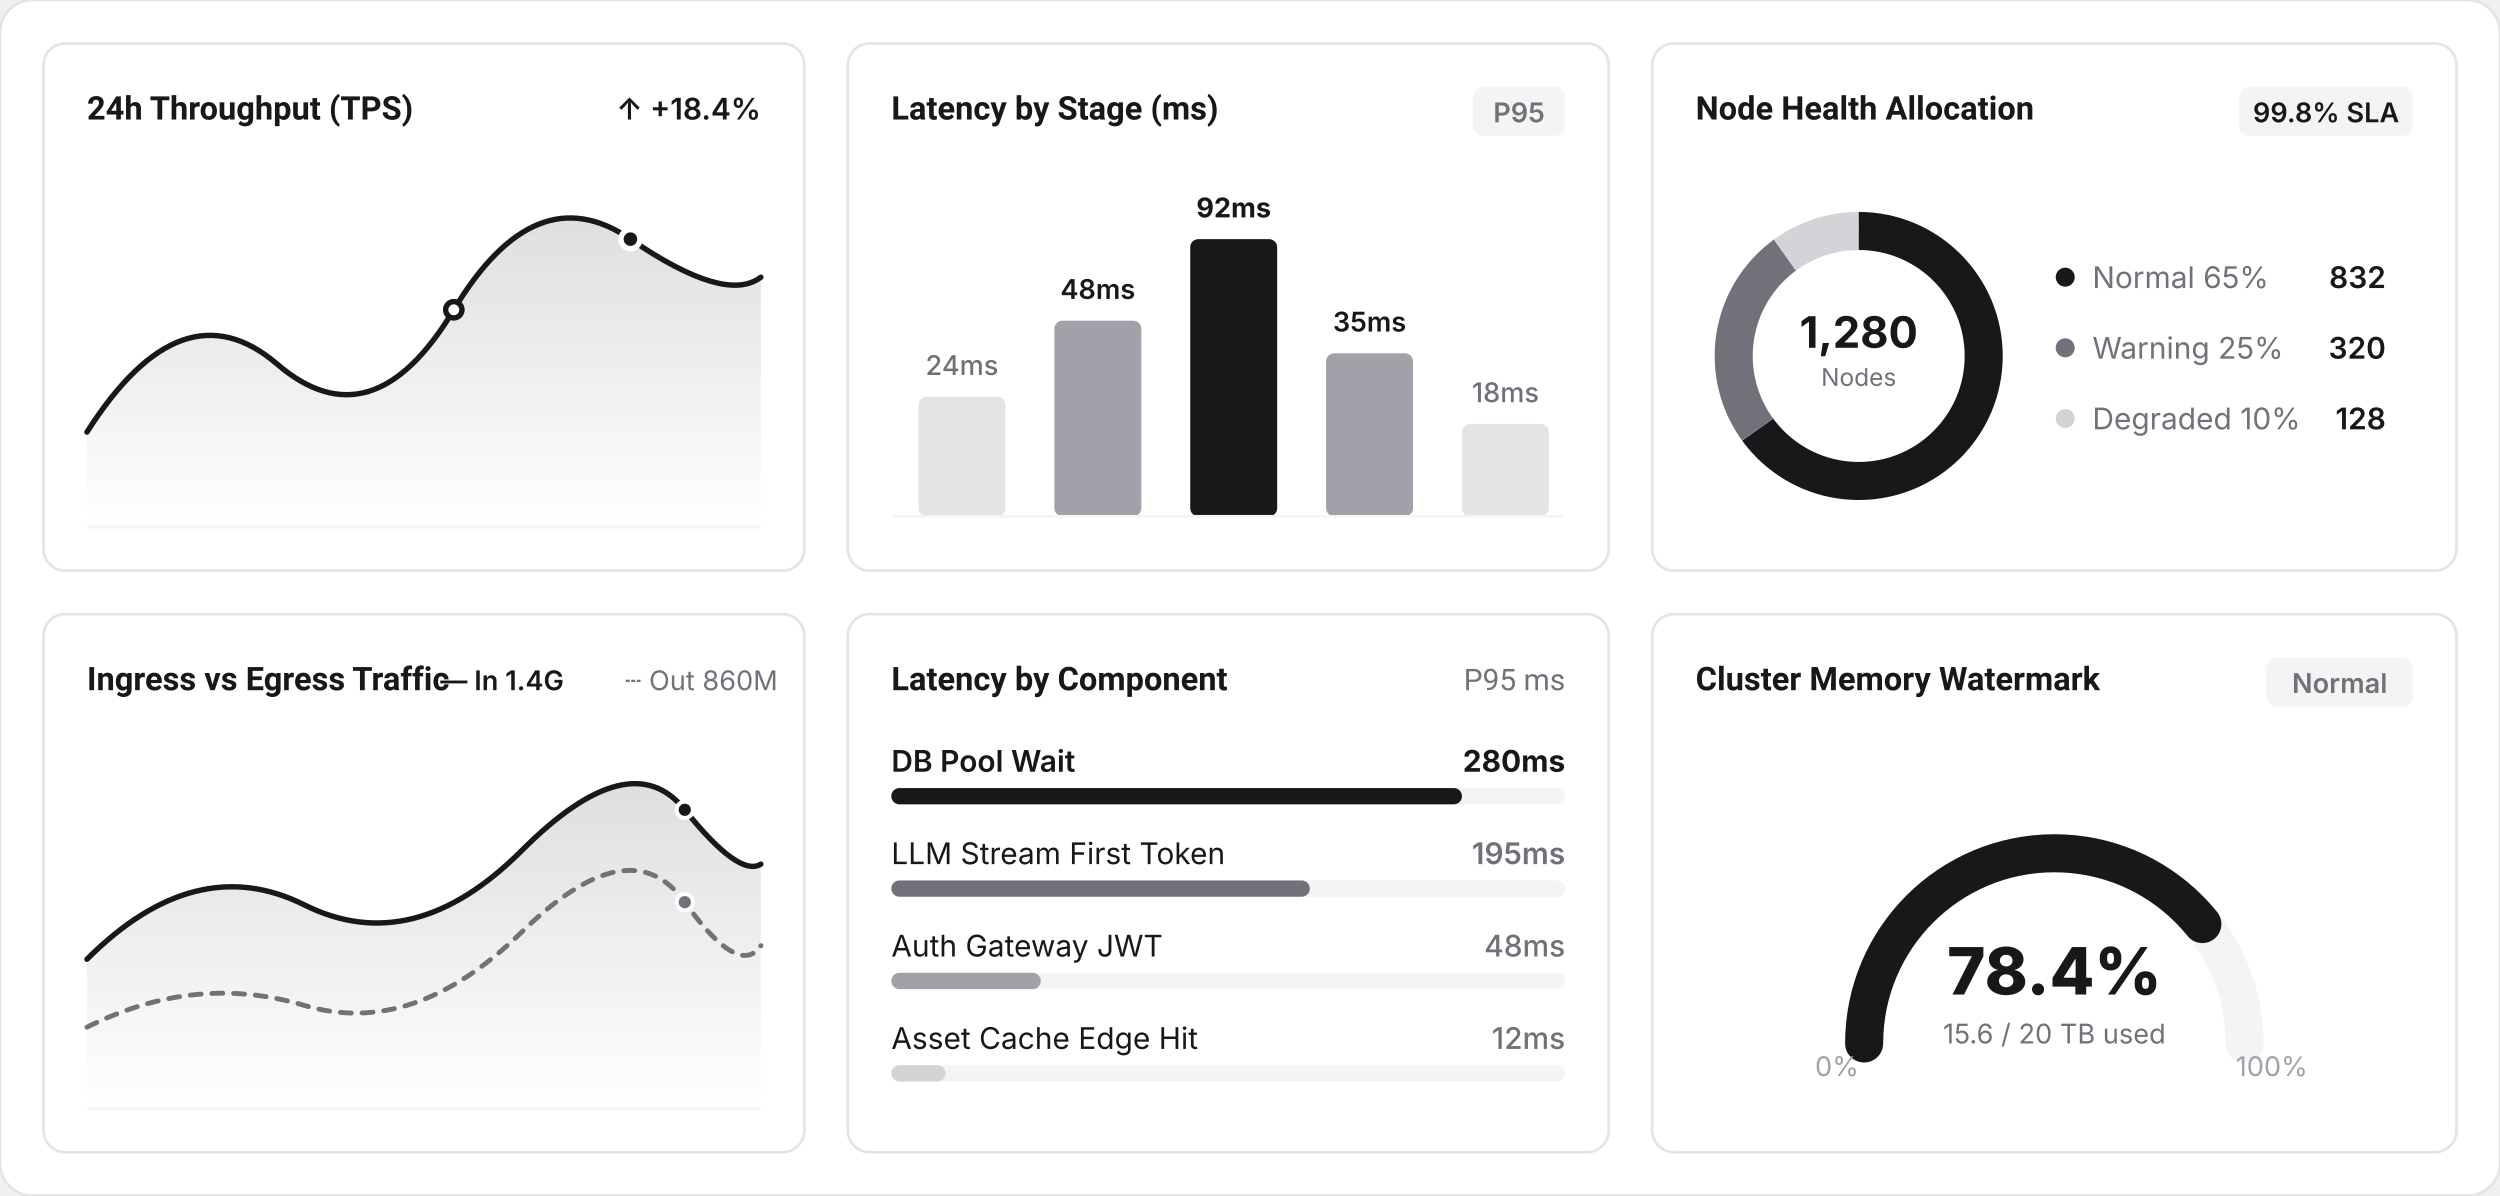
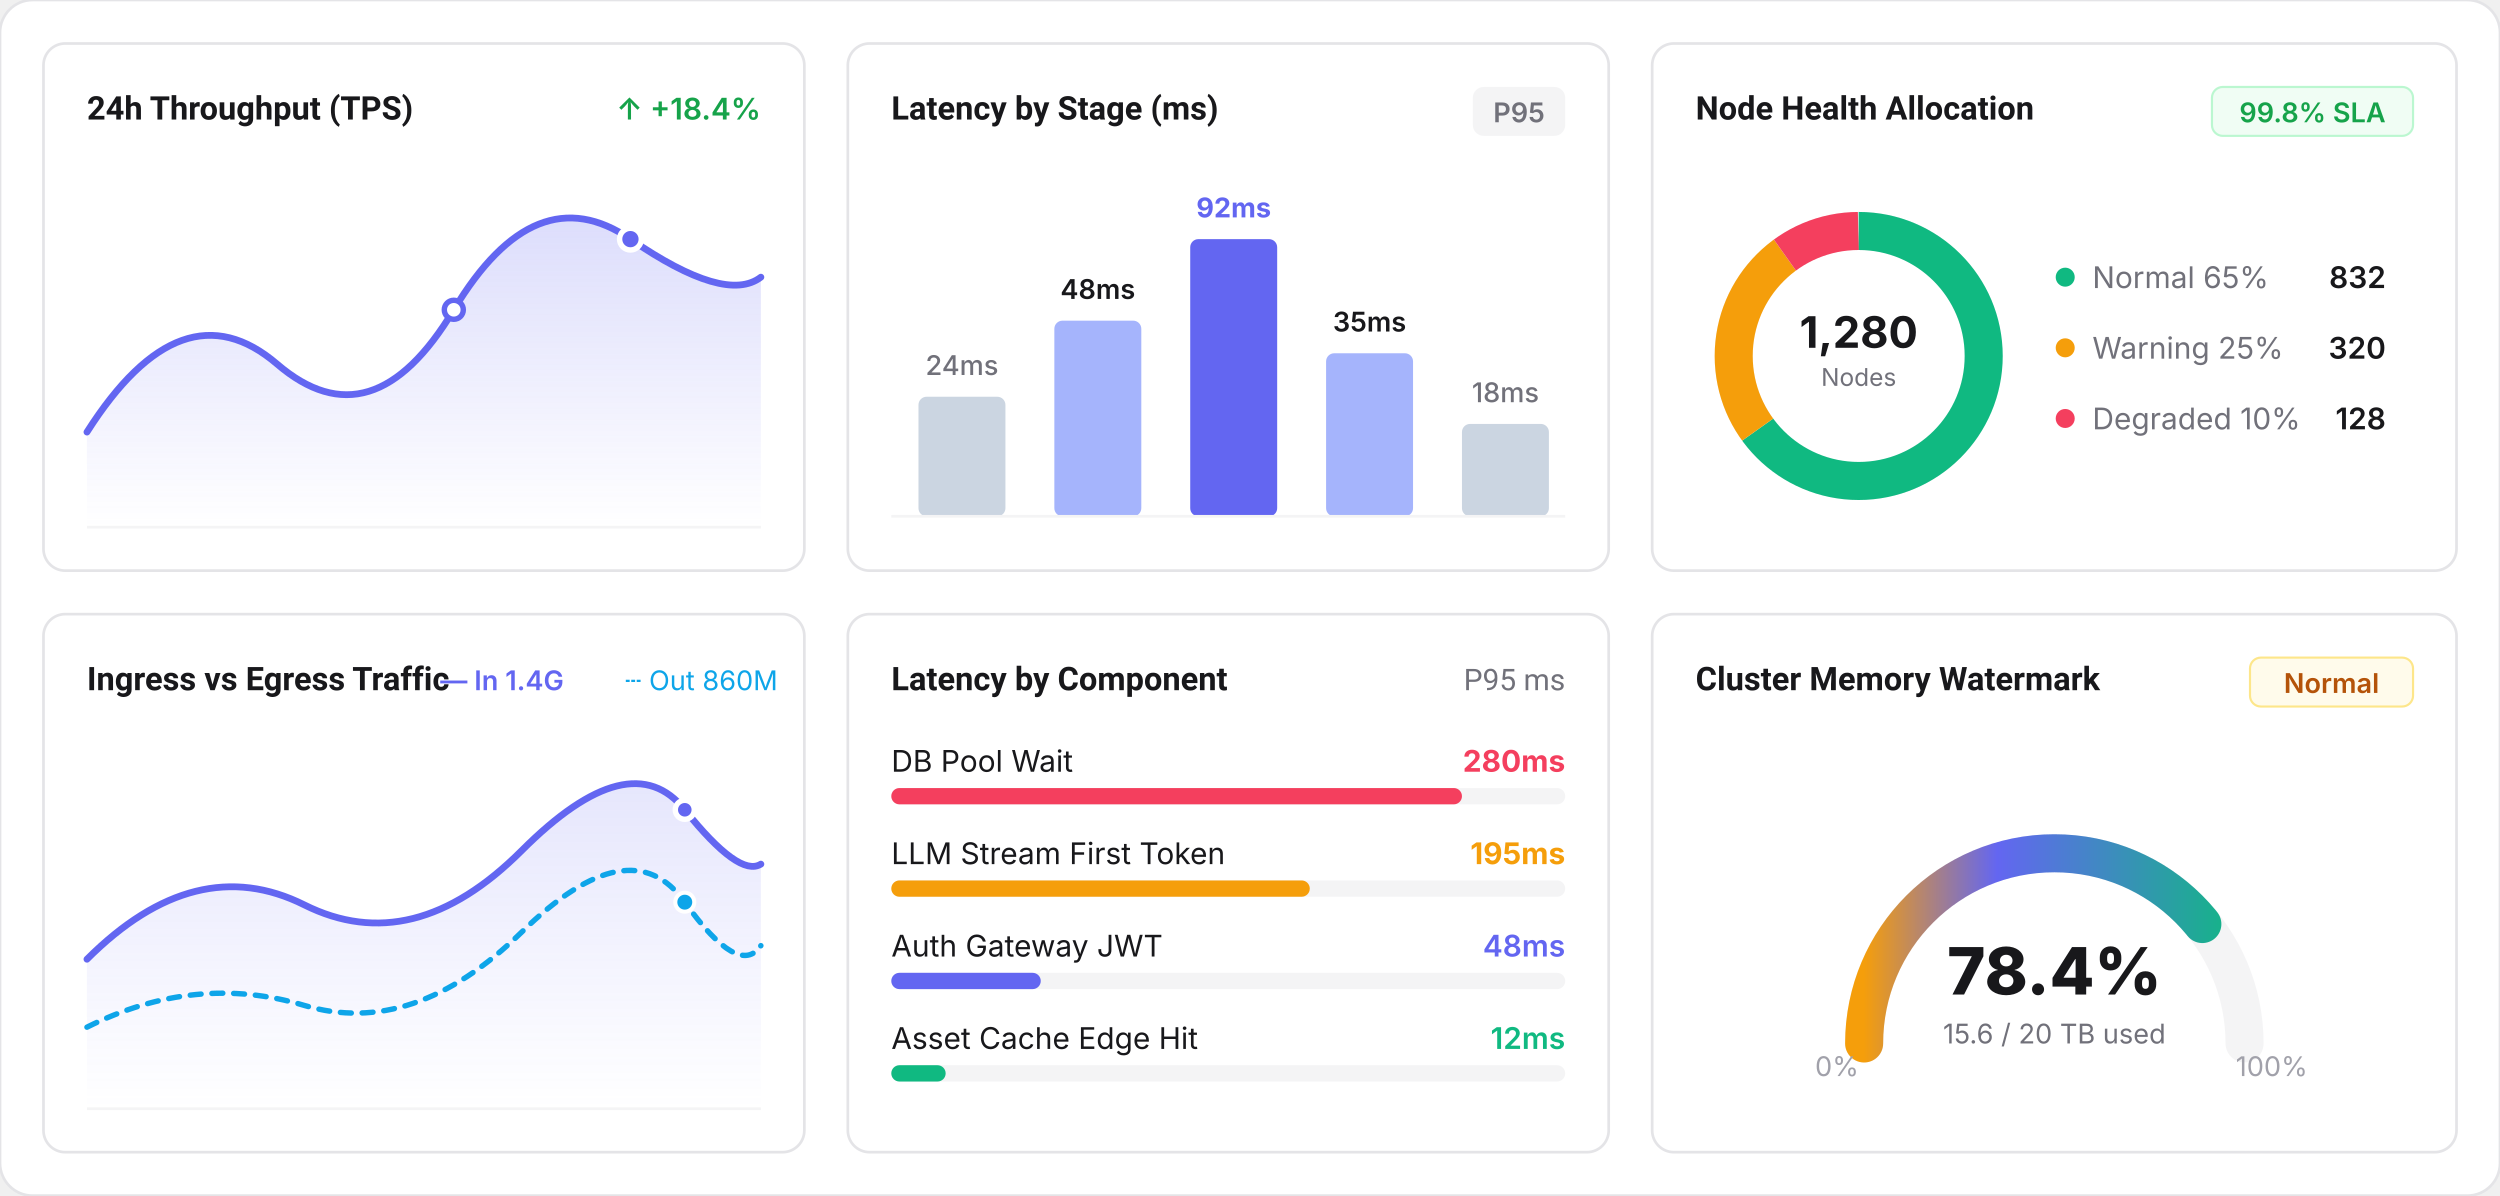
<svg xmlns="http://www.w3.org/2000/svg" viewBox="0 0 920 440" width="100%" height="auto">
  <defs>
    <style>
      .card-bg { fill: #ffffff; stroke: #e4e4e7; stroke-width: 1; rx: 8; }
      .text-title { font-family: -apple-system, BlinkMacSystemFont, "Segoe UI", Roboto, sans-serif; font-size: 12px; font-weight: 600; fill: #18181b; }
      .text-sub { font-family: -apple-system, BlinkMacSystemFont, "Segoe UI", Roboto, sans-serif; font-size: 11px; fill: #71717a; }
      .text-bold { font-family: -apple-system, BlinkMacSystemFont, "Segoe UI", Roboto, sans-serif; font-weight: 700; }
    </style>
-     <linearGradient id="areaGradZincEn" x1="0%" y1="0%" x2="0%" y2="100%">
-       <stop offset="0%" stop-color="#18181b" stop-opacity="0.14" />
-       <stop offset="100%" stop-color="#18181b" stop-opacity="0.0" />
+     <linearGradient id="areaGradIndigoEn" x1="0%" y1="0%" x2="0%" y2="100%">
+       <stop offset="0%" stop-color="#6366f1" stop-opacity="0.22" />
+       <stop offset="100%" stop-color="#6366f1" stop-opacity="0.0" />
+     </linearGradient>
+     <linearGradient id="dualAreaGradEn" x1="0%" y1="0%" x2="0%" y2="100%">
+       <stop offset="0%" stop-color="#6366f1" stop-opacity="0.16" />
+       <stop offset="100%" stop-color="#6366f1" stop-opacity="0.0" />
+     </linearGradient>
+     <linearGradient id="gaugeGradEn" x1="0%" y1="0%" x2="100%" y2="0%">
+       <stop offset="0%" stop-color="#10b981" />
+       <stop offset="65%" stop-color="#6366f1" />
+       <stop offset="100%" stop-color="#f59e0b" />
    </linearGradient>
  </defs>
  <rect width="920" height="440" rx="12" fill="#ffffff" stroke="#e4e4e7" stroke-width="1" />
  <g transform="translate(16, 16)">
    <rect width="280" height="194" class="card-bg" />
    <text x="16" y="28" class="text-title">24h Throughput (TPS)</text>
-     <text x="264" y="28" text-anchor="end" font-family="-apple-system, BlinkMacSystemFont, sans-serif" font-size="11px" font-weight="600" fill="#18181b">↑ +18.4%</text>
+     <text x="264" y="28" text-anchor="end" font-family="-apple-system, BlinkMacSystemFont, sans-serif" font-size="11px" font-weight="600" fill="#16a34a">↑ +18.4%</text>
    <g transform="translate(16, 48)">
-       <path d="M 0 95 Q 35 40, 70 70 T 135 50 T 200 24 T 248 38 L 248 130 L 0 130 Z" fill="url(#areaGradZincEn)" />
-       <path d="M 0 95 Q 35 40, 70 70 T 135 50 T 200 24 T 248 38" fill="none" stroke="#18181b" stroke-width="2" stroke-linecap="round" />
-       <circle cx="135" cy="50" r="3" fill="#ffffff" stroke="#18181b" stroke-width="2" />
-       <circle cx="200" cy="24" r="3.5" fill="#18181b" stroke="#ffffff" stroke-width="2" />
+       <path d="M 0 95 Q 35 40, 70 70 T 135 50 T 200 24 T 248 38 L 248 130 L 0 130 Z" fill="url(#areaGradIndigoEn)" />
+       <path d="M 0 95 Q 35 40, 70 70 T 135 50 T 200 24 T 248 38" fill="none" stroke="#6366f1" stroke-width="2.5" stroke-linecap="round" />
+       <circle cx="135" cy="50" r="3.5" fill="#ffffff" stroke="#6366f1" stroke-width="2" />
+       <circle cx="200" cy="24" r="4" fill="#6366f1" stroke="#ffffff" stroke-width="2" />
      <line x1="0" y1="130" x2="248" y2="130" stroke="#f4f4f5" stroke-width="1" />
    </g>
  </g>
  <g transform="translate(312, 16)">
    <rect width="280" height="194" class="card-bg" />
    <text x="16" y="28" class="text-title">Latency by Stage (ms)</text>
    <rect x="230" y="16" width="34" height="18" rx="4" fill="#f4f4f5" />
    <text x="247" y="29" text-anchor="middle" font-family="-apple-system, BlinkMacSystemFont, sans-serif" font-size="10px" font-weight="600" fill="#71717a">P95</text>
    <g transform="translate(16, 54)">
-       <rect x="10" y="76" width="32" height="44" rx="3" fill="#e4e4e7" />
+       <rect x="10" y="76" width="32" height="44" rx="3" fill="#cbd5e1" />
      <text x="26" y="68" font-family="-apple-system, BlinkMacSystemFont, sans-serif" font-size="10px" font-weight="500" fill="#71717a" text-anchor="middle">24ms</text>
-       <rect x="60" y="48" width="32" height="72" rx="3" fill="#a1a1aa" />
+       <rect x="60" y="48" width="32" height="72" rx="3" fill="#a5b4fc" />
      <text x="76" y="40" font-family="-apple-system, BlinkMacSystemFont, sans-serif" font-size="10px" font-weight="600" fill="#18181b" text-anchor="middle">48ms</text>
-       <rect x="110" y="18" width="32" height="102" rx="3" fill="#18181b" />
-       <text x="126" y="10" font-family="-apple-system, BlinkMacSystemFont, sans-serif" font-size="10px" font-weight="700" fill="#18181b" text-anchor="middle">92ms</text>
-       <rect x="160" y="60" width="32" height="60" rx="3" fill="#a1a1aa" />
+       <rect x="110" y="18" width="32" height="102" rx="3" fill="#6366f1" />
+       <text x="126" y="10" font-family="-apple-system, BlinkMacSystemFont, sans-serif" font-size="10px" font-weight="700" fill="#6366f1" text-anchor="middle">92ms</text>
+       <rect x="160" y="60" width="32" height="60" rx="3" fill="#a5b4fc" />
      <text x="176" y="52" font-family="-apple-system, BlinkMacSystemFont, sans-serif" font-size="10px" font-weight="600" fill="#18181b" text-anchor="middle">35ms</text>
-       <rect x="210" y="86" width="32" height="34" rx="3" fill="#e4e4e7" />
+       <rect x="210" y="86" width="32" height="34" rx="3" fill="#cbd5e1" />
      <text x="226" y="78" font-family="-apple-system, BlinkMacSystemFont, sans-serif" font-size="10px" font-weight="500" fill="#71717a" text-anchor="middle">18ms</text>
      <line x1="0" y1="120" x2="248" y2="120" stroke="#f4f4f5" stroke-width="1" />
    </g>
  </g>
  <g transform="translate(608, 16)">
    <rect width="296" height="194" class="card-bg" />
    <text x="16" y="28" class="text-title">Node Health Allocation</text>
-     <rect x="216" y="16" width="64" height="18" rx="4" fill="#f4f4f5" />
-     <text x="248" y="29" text-anchor="middle" font-family="-apple-system, BlinkMacSystemFont, sans-serif" font-size="10px" font-weight="600" fill="#18181b">99.8% SLA</text>
+     <rect x="206" y="16" width="74" height="18" rx="4" fill="#f0fdf4" stroke="#bbf7d0" stroke-width="0.8" />
+     <text x="243" y="29" text-anchor="middle" font-family="-apple-system, BlinkMacSystemFont, sans-serif" font-size="10px" font-weight="600" fill="#16a34a">99.8% SLA</text>
    <g transform="translate(16, 50)">
      <circle cx="60" cy="65" r="46" fill="none" stroke="#f4f4f5" stroke-width="14" />
-       <circle cx="60" cy="65" r="46" fill="none" stroke="#18181b" stroke-width="14" stroke-dasharray="187.8 289" stroke-dashoffset="0" transform="rotate(-90 60 65)" />
-       <circle cx="60" cy="65" r="46" fill="none" stroke="#71717a" stroke-width="14" stroke-dasharray="72.2 289" stroke-dashoffset="-187.8" transform="rotate(-90 60 65)" />
-       <circle cx="60" cy="65" r="46" fill="none" stroke="#d4d4d8" stroke-width="14" stroke-dasharray="28.9 289" stroke-dashoffset="-260" transform="rotate(-90 60 65)" />
+       <circle cx="60" cy="65" r="46" fill="none" stroke="#10b981" stroke-width="14" stroke-dasharray="187.8 289" stroke-dashoffset="0" transform="rotate(-90 60 65)" />
+       <circle cx="60" cy="65" r="46" fill="none" stroke="#f59e0b" stroke-width="14" stroke-dasharray="72.2 289" stroke-dashoffset="-187.8" transform="rotate(-90 60 65)" />
+       <circle cx="60" cy="65" r="46" fill="none" stroke="#f43f5e" stroke-width="14" stroke-dasharray="28.9 289" stroke-dashoffset="-260" transform="rotate(-90 60 65)" />
      <text x="60" y="62" text-anchor="middle" font-family="-apple-system, BlinkMacSystemFont, sans-serif" font-size="16px" font-weight="700" fill="#18181b">1,280</text>
      <text x="60" y="76" text-anchor="middle" font-family="-apple-system, BlinkMacSystemFont, sans-serif" font-size="9px" fill="#71717a">Nodes</text>
      <g transform="translate(130, 24)" font-family="-apple-system, BlinkMacSystemFont, sans-serif" font-size="11px">
-         <circle cx="6" cy="12" r="3.5" fill="#18181b" />
+         <circle cx="6" cy="12" r="3.5" fill="#10b981" />
        <text x="16" y="16" fill="#71717a">Normal 65%</text>
        <text x="124" y="16" text-anchor="end" font-weight="600" fill="#18181b">832</text>
-         <circle cx="6" cy="38" r="3.5" fill="#71717a" />
+         <circle cx="6" cy="38" r="3.5" fill="#f59e0b" />
        <text x="16" y="42" fill="#71717a">Warning 25%</text>
        <text x="124" y="42" text-anchor="end" font-weight="600" fill="#18181b">320</text>
-         <circle cx="6" cy="64" r="3.5" fill="#d4d4d8" />
+         <circle cx="6" cy="64" r="3.5" fill="#f43f5e" />
        <text x="16" y="68" fill="#71717a">Degraded 10%</text>
        <text x="124" y="68" text-anchor="end" font-weight="600" fill="#18181b">128</text>
      </g>
    </g>
  </g>
  <g transform="translate(16, 226)">
    <rect width="280" height="198" class="card-bg" />
    <text x="16" y="28" class="text-title">Ingress vs Egress Traffic</text>
    <g transform="translate(146, 20)" font-family="-apple-system, BlinkMacSystemFont, sans-serif" font-size="10px">
-       <text x="0" y="8" fill="#18181b" font-weight="600">— In 1.4G</text>
-       <text x="68" y="8" fill="#71717a">┄ Out 860M</text>
+       <text x="0" y="8" fill="#6366f1" font-weight="600">— In 1.4G</text>
+       <text x="68" y="8" fill="#0ea5e9">┄ Out 860M</text>
    </g>
    <g transform="translate(16, 52)">
-       <path d="M 0 75 Q 40 35, 80 55 T 160 35 T 220 20 T 248 40 L 248 130 L 0 130 Z" fill="url(#areaGradZincEn)" />
-       <path d="M 0 75 Q 40 35, 80 55 T 160 35 T 220 20 T 248 40" fill="none" stroke="#18181b" stroke-width="2" stroke-linecap="round" />
-       <path d="M 0 100 Q 40 80, 80 92 T 160 65 T 220 54 T 248 70" fill="none" stroke="#71717a" stroke-width="1.8" stroke-dasharray="4 4" stroke-linecap="round" />
-       <circle cx="220" cy="20" r="3" fill="#18181b" stroke="#ffffff" stroke-width="1.5" />
-       <circle cx="220" cy="54" r="3" fill="#71717a" stroke="#ffffff" stroke-width="1.5" />
+       <path d="M 0 75 Q 40 35, 80 55 T 160 35 T 220 20 T 248 40 L 248 130 L 0 130 Z" fill="url(#dualAreaGradEn)" />
+       <path d="M 0 75 Q 40 35, 80 55 T 160 35 T 220 20 T 248 40" fill="none" stroke="#6366f1" stroke-width="2.5" stroke-linecap="round" />
+       <path d="M 0 100 Q 40 80, 80 92 T 160 65 T 220 54 T 248 70" fill="none" stroke="#0ea5e9" stroke-width="2" stroke-dasharray="4 4" stroke-linecap="round" />
+       <circle cx="220" cy="20" r="3.5" fill="#6366f1" stroke="#ffffff" stroke-width="2" />
+       <circle cx="220" cy="54" r="3.5" fill="#0ea5e9" stroke="#ffffff" stroke-width="1.5" />
      <line x1="0" y1="130" x2="248" y2="130" stroke="#f4f4f5" stroke-width="1" />
    </g>
  </g>
  <g transform="translate(312, 226)">
    <rect width="280" height="198" class="card-bg" />
    <text x="16" y="28" class="text-title">Latency by Component</text>
    <text x="264" y="28" text-anchor="end" class="text-sub" font-size="10px">P95 ms</text>
    <g transform="translate(16, 44)" font-family="-apple-system, BlinkMacSystemFont, sans-serif" font-size="11px">
-       <text x="0" y="14" fill="#18181b" font-weight="600">DB Pool Wait</text>
-       <text x="248" y="14" text-anchor="end" font-weight="700" fill="#18181b">280ms</text>
+       <text x="0" y="14" fill="#18181b">DB Pool Wait</text>
+       <text x="248" y="14" text-anchor="end" font-weight="700" fill="#f43f5e">280ms</text>
      <rect x="0" y="20" width="248" height="6" rx="3" fill="#f4f4f5" />
-       <rect x="0" y="20" width="210" height="6" rx="3" fill="#18181b" />
+       <rect x="0" y="20" width="210" height="6" rx="3" fill="#f43f5e" />
      <text x="0" y="48" fill="#18181b">LLM Stream First Token</text>
-       <text x="248" y="48" text-anchor="end" font-weight="600" fill="#71717a">195ms</text>
+       <text x="248" y="48" text-anchor="end" font-weight="700" fill="#f59e0b">195ms</text>
      <rect x="0" y="54" width="248" height="6" rx="3" fill="#f4f4f5" />
-       <rect x="0" y="54" width="154" height="6" rx="3" fill="#71717a" />
+       <rect x="0" y="54" width="154" height="6" rx="3" fill="#f59e0b" />
      <text x="0" y="82" fill="#18181b">Auth Gateway JWT</text>
-       <text x="248" y="82" text-anchor="end" font-weight="500" fill="#71717a">48ms</text>
+       <text x="248" y="82" text-anchor="end" font-weight="600" fill="#6366f1">48ms</text>
      <rect x="0" y="88" width="248" height="6" rx="3" fill="#f4f4f5" />
-       <rect x="0" y="88" width="55" height="6" rx="3" fill="#a1a1aa" />
+       <rect x="0" y="88" width="55" height="6" rx="3" fill="#6366f1" />
      <text x="0" y="116" fill="#18181b">Asset Cache Edge Hit</text>
-       <text x="248" y="116" text-anchor="end" font-weight="500" fill="#71717a">12ms</text>
+       <text x="248" y="116" text-anchor="end" font-weight="600" fill="#10b981">12ms</text>
      <rect x="0" y="122" width="248" height="6" rx="3" fill="#f4f4f5" />
-       <rect x="0" y="122" width="20" height="6" rx="3" fill="#d4d4d8" />
+       <rect x="0" y="122" width="20" height="6" rx="3" fill="#10b981" />
    </g>
  </g>
  <g transform="translate(608, 226)">
    <rect width="296" height="198" class="card-bg" />
    <text x="16" y="28" class="text-title">Cluster Memory Watermark</text>
-     <rect x="226" y="16" width="54" height="18" rx="4" fill="#f4f4f5" />
-     <text x="253" y="29" text-anchor="middle" font-family="-apple-system, BlinkMacSystemFont, sans-serif" font-size="10px" font-weight="600" fill="#71717a">Normal</text>
+     <rect x="220" y="16" width="60" height="18" rx="4" fill="#fffbeb" stroke="#fde68a" stroke-width="0.8" />
+     <text x="250" y="29" text-anchor="middle" font-family="-apple-system, BlinkMacSystemFont, sans-serif" font-size="10px" font-weight="600" fill="#b45309">Normal</text>
    <g transform="translate(28, 48)">
      <circle cx="120" cy="110" r="70" fill="none" stroke="#f4f4f5" stroke-width="14" stroke-dasharray="219.9 440" stroke-dashoffset="0" transform="rotate(-180 120 110)" stroke-linecap="round" />
-       <circle cx="120" cy="110" r="70" fill="none" stroke="#18181b" stroke-width="14" stroke-dasharray="172.4 440" stroke-dashoffset="0" transform="rotate(-180 120 110)" stroke-linecap="round" />
+       <circle cx="120" cy="110" r="70" fill="none" stroke="url(#gaugeGradEn)" stroke-width="14" stroke-dasharray="172.4 440" stroke-dashoffset="0" transform="rotate(-180 120 110)" stroke-linecap="round" />
      <text x="120" y="92" text-anchor="middle" font-family="-apple-system, BlinkMacSystemFont, sans-serif" font-size="24px" font-weight="800" fill="#18181b">78.4%</text>
      <text x="120" y="110" text-anchor="middle" font-family="-apple-system, BlinkMacSystemFont, sans-serif" font-size="10px" fill="#71717a">15.6 / 20 TB used</text>
      <text x="40" y="122" font-family="-apple-system, BlinkMacSystemFont, sans-serif" font-size="10px" fill="#a1a1aa" text-anchor="middle">0%</text>
      <text x="200" y="122" font-family="-apple-system, BlinkMacSystemFont, sans-serif" font-size="10px" fill="#a1a1aa" text-anchor="middle">100%</text>
    </g>
  </g>
</svg>
